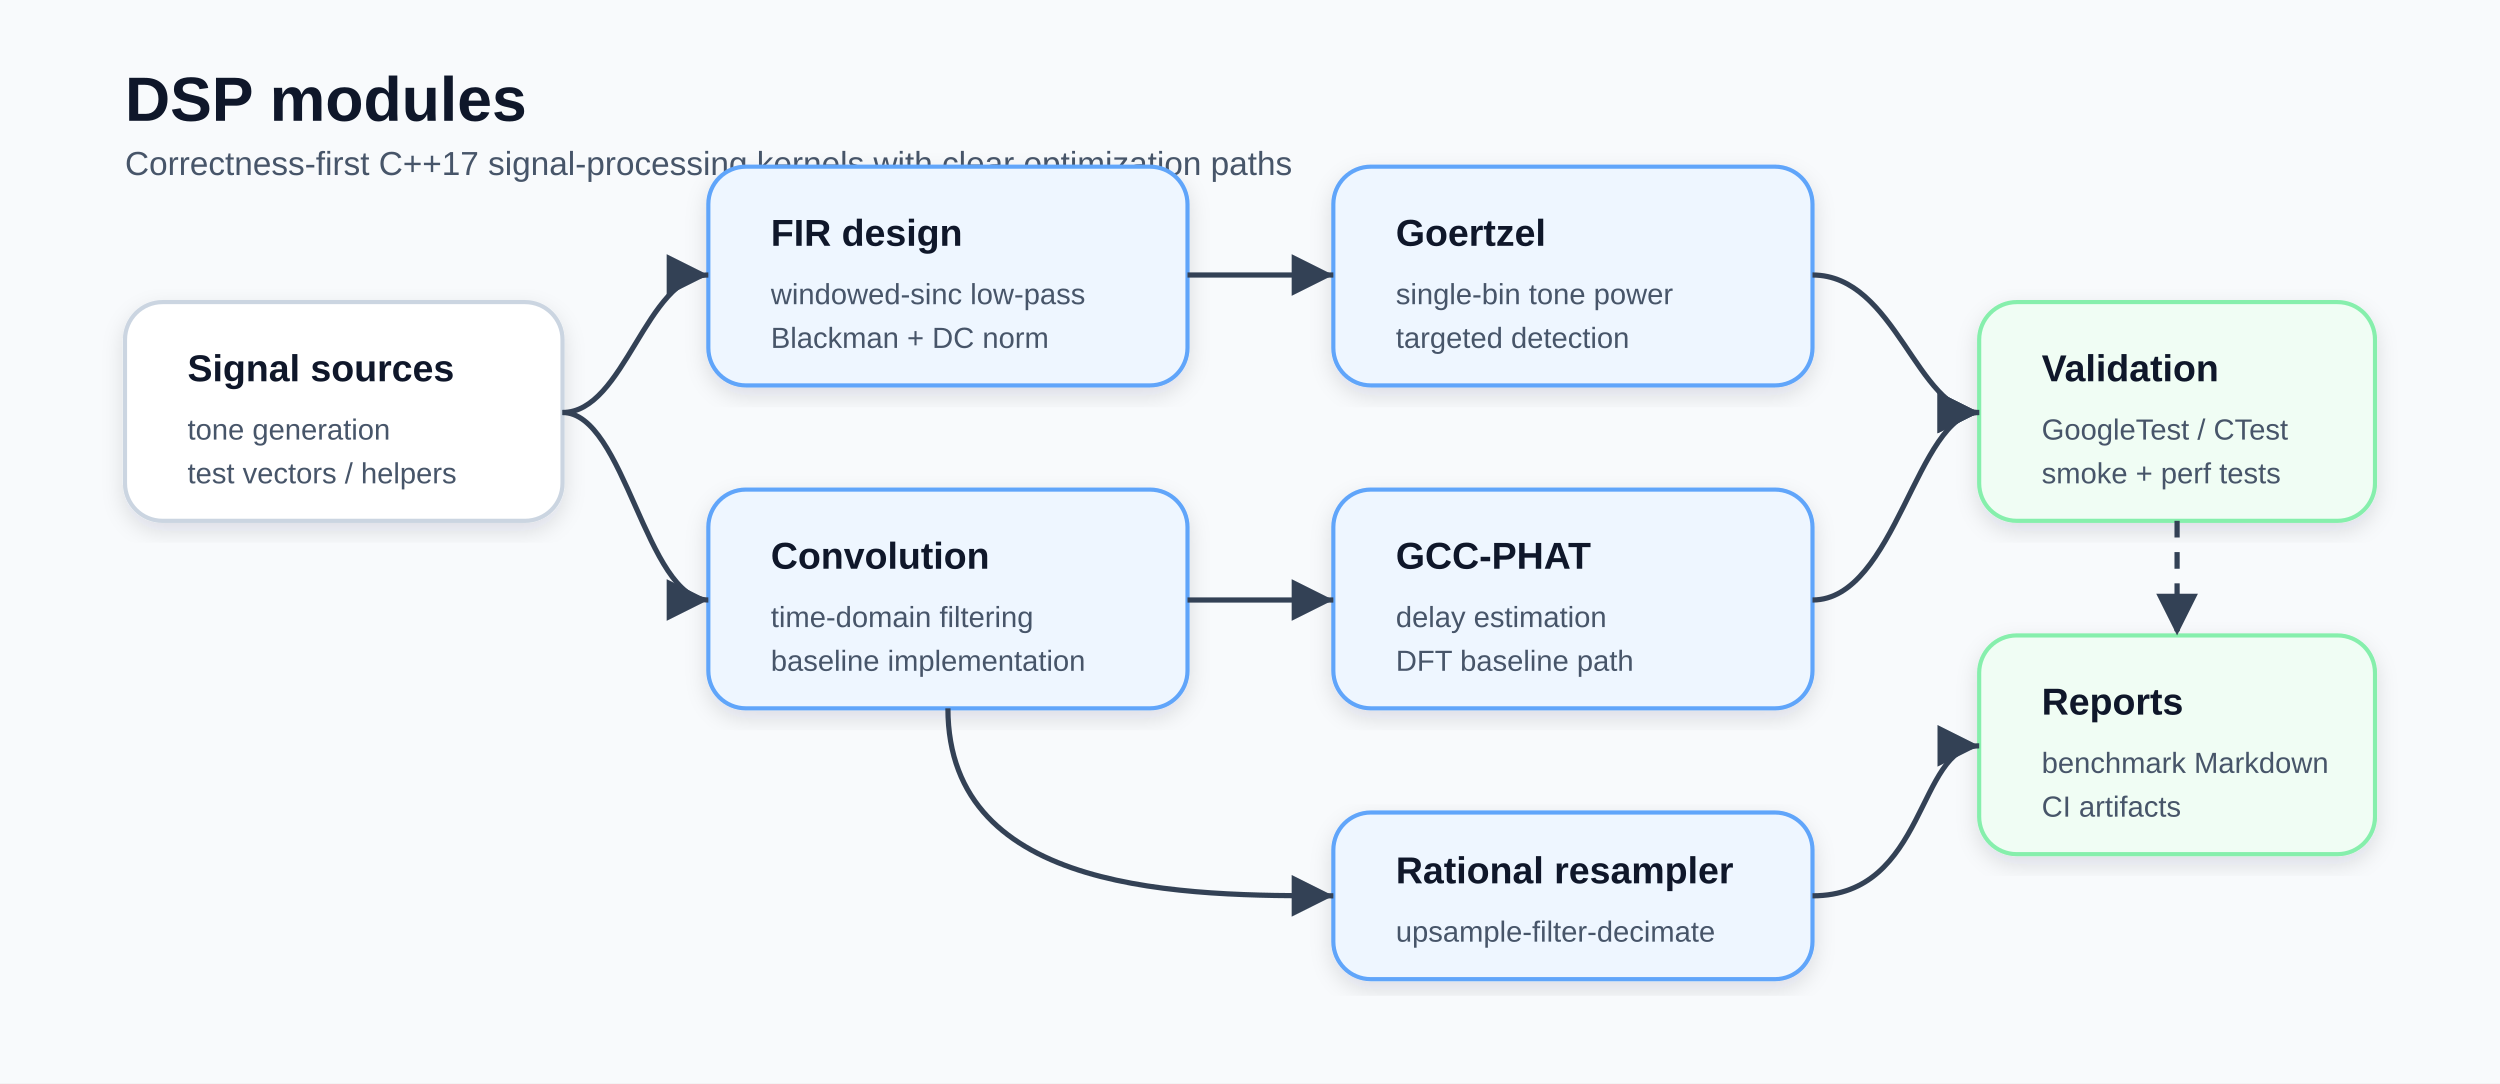
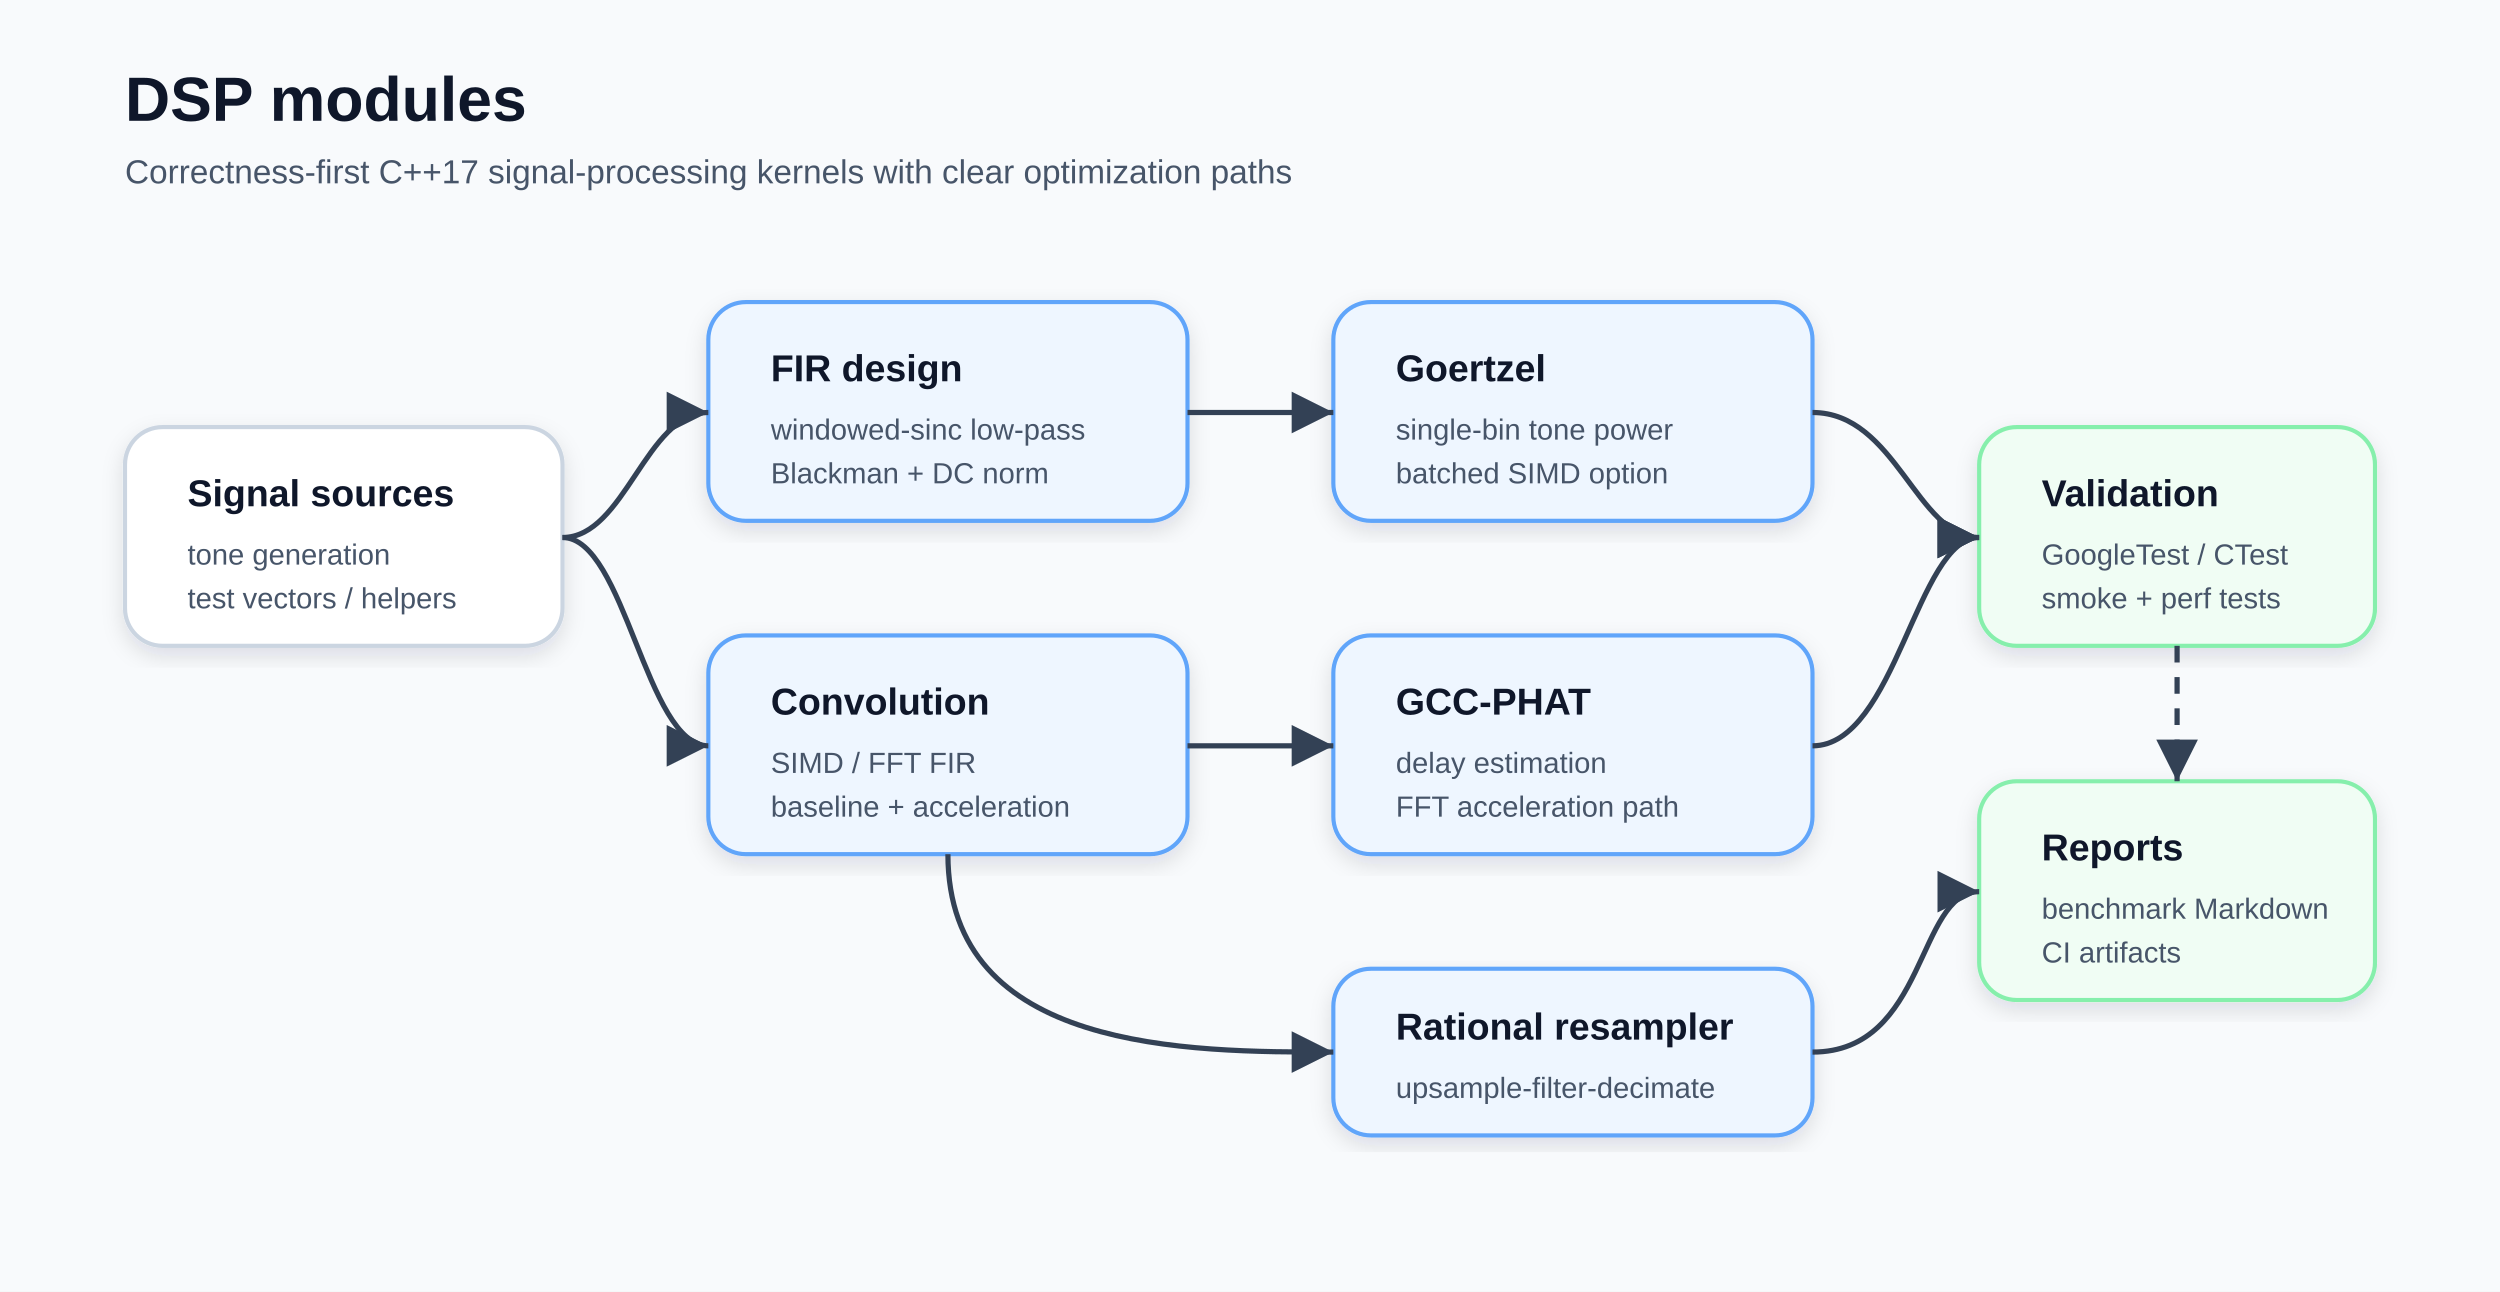
- <svg xmlns="http://www.w3.org/2000/svg" width="1200" height="520" viewBox="0 0 1200 520" role="img" aria-labelledby="title desc">
+ <svg xmlns="http://www.w3.org/2000/svg" width="1200" height="620" viewBox="0 0 1200 620" role="img" aria-labelledby="title desc">
  <defs>
-     <marker id="arrow" markerWidth="12" markerHeight="12" refX="10" refY="6" orient="auto" markerUnits="strokeWidth">
+     <marker id="arrow" markerWidth="12" markerHeight="12" refX="10" refY="6" orient="auto">
      <path d="M2,2 L10,6 L2,10 Z" fill="#334155" />
    </marker>
    <filter id="shadow" x="-10%" y="-10%" width="120%" height="120%">
      <feDropShadow dx="0" dy="4" stdDeviation="5" flood-color="#0f172a" flood-opacity="0.12" />
    </filter>
-     <style>
-       .bg { fill: #f8fafc; }
-       .title { font: 700 30px Arial, sans-serif; fill: #0f172a; }
-       .subtitle { font: 400 16px Arial, sans-serif; fill: #475569; }
-       .box { fill: #ffffff; stroke: #cbd5e1; stroke-width: 2; rx: 18; filter: url(#shadow); }
-       .boxCore { fill: #eef6ff; stroke: #60a5fa; stroke-width: 2; rx: 18; filter: url(#shadow); }
-       .boxVal { fill: #f0fdf4; stroke: #86efac; stroke-width: 2; rx: 18; filter: url(#shadow); }
-       .h { font: 700 18px Arial, sans-serif; fill: #0f172a; }
-       .p { font: 400 14px Arial, sans-serif; fill: #475569; }
-       .arrow { stroke: #334155; stroke-width: 2.5; fill: none; marker-end: url(#arrow); }
-       .dash { stroke-dasharray: 8 7; }
-     </style>
+     <style>.bg{fill:#f8fafc}.title{font:700 30px Arial;fill:#0f172a}.subtitle{font:400 16px Arial;fill:#475569}.box{fill:#fff;stroke:#cbd5e1;stroke-width:2;rx:18;filter:url(#shadow)}.boxCore{fill:#eef6ff;stroke:#60a5fa;stroke-width:2;rx:18;filter:url(#shadow)}.boxVal{fill:#f0fdf4;stroke:#86efac;stroke-width:2;rx:18;filter:url(#shadow)}.h{font:700 18px Arial;fill:#0f172a}.p{font:400 14px Arial;fill:#475569}.arrow{stroke:#334155;stroke-width:2.5;fill:none;marker-end:url(#arrow)}.dash{stroke-dasharray:8 7}</style>
  </defs>
-   <rect class="bg" width="1200" height="520" />
+   <rect class="bg" width="1200" height="620" />
  <text x="60" y="58" class="title">DSP modules</text>
-   <text x="60" y="84" class="subtitle">Correctness-first C++17 signal-processing kernels with clear optimization paths</text>
-   <rect x="60" y="145" width="210" height="105" class="box" />
-   <text x="90" y="183" class="h">Signal sources</text>
-   <text x="90" y="211" class="p">tone generation</text>
-   <text x="90" y="232" class="p">test vectors / helpers</text>
-   <rect x="340" y="80" width="230" height="105" class="boxCore" />
-   <text x="370" y="118" class="h">FIR design</text>
-   <text x="370" y="146" class="p">windowed-sinc low-pass</text>
-   <text x="370" y="167" class="p">Blackman + DC norm</text>
-   <rect x="340" y="235" width="230" height="105" class="boxCore" />
-   <text x="370" y="273" class="h">Convolution</text>
-   <text x="370" y="301" class="p">time-domain filtering</text>
-   <text x="370" y="322" class="p">baseline implementation</text>
-   <rect x="640" y="80" width="230" height="105" class="boxCore" />
-   <text x="670" y="118" class="h">Goertzel</text>
-   <text x="670" y="146" class="p">single-bin tone power</text>
-   <text x="670" y="167" class="p">targeted detection</text>
-   <rect x="640" y="235" width="230" height="105" class="boxCore" />
-   <text x="670" y="273" class="h">GCC-PHAT</text>
-   <text x="670" y="301" class="p">delay estimation</text>
-   <text x="670" y="322" class="p">DFT baseline path</text>
-   <rect x="640" y="390" width="230" height="80" class="boxCore" />
-   <text x="670" y="424" class="h">Rational resampler</text>
-   <text x="670" y="452" class="p">upsample-filter-decimate</text>
-   <rect x="950" y="145" width="190" height="105" class="boxVal" />
-   <text x="980" y="183" class="h">Validation</text>
-   <text x="980" y="211" class="p">GoogleTest / CTest</text>
-   <text x="980" y="232" class="p">smoke + perf tests</text>
-   <rect x="950" y="305" width="190" height="105" class="boxVal" />
-   <text x="980" y="343" class="h">Reports</text>
-   <text x="980" y="371" class="p">benchmark Markdown</text>
-   <text x="980" y="392" class="p">CI artifacts</text>
-   <path class="arrow" d="M270 198 C300 198, 310 132, 340 132" />
-   <path class="arrow" d="M270 198 C300 198, 310 288, 340 288" />
-   <path class="arrow" d="M570 132 L640 132" />
-   <path class="arrow" d="M570 288 L640 288" />
-   <path class="arrow" d="M455 340 C455 430, 570 430, 640 430" />
-   <path class="arrow" d="M870 132 C910 132, 920 198, 950 198" />
-   <path class="arrow" d="M870 288 C910 288, 920 198, 950 198" />
-   <path class="arrow" d="M870 430 C925 430, 920 358, 950 358" />
-   <path class="arrow dash" d="M1045 250 L1045 305" />
+   <text x="60" y="88" class="subtitle">Correctness-first C++17 signal-processing kernels with clear optimization paths</text>
+   <rect x="60" y="205" width="210" height="105" class="box" />
+   <text x="90" y="243" class="h">Signal sources</text>
+   <text x="90" y="271" class="p">tone generation</text>
+   <text x="90" y="292" class="p">test vectors / helpers</text>
+   <rect x="340" y="145" width="230" height="105" class="boxCore" />
+   <text x="370" y="183" class="h">FIR design</text>
+   <text x="370" y="211" class="p">windowed-sinc low-pass</text>
+   <text x="370" y="232" class="p">Blackman + DC norm</text>
+   <rect x="340" y="305" width="230" height="105" class="boxCore" />
+   <text x="370" y="343" class="h">Convolution</text>
+   <text x="370" y="371" class="p">SIMD / FFT FIR</text>
+   <text x="370" y="392" class="p">baseline + acceleration</text>
+   <rect x="640" y="145" width="230" height="105" class="boxCore" />
+   <text x="670" y="183" class="h">Goertzel</text>
+   <text x="670" y="211" class="p">single-bin tone power</text>
+   <text x="670" y="232" class="p">batched SIMD option</text>
+   <rect x="640" y="305" width="230" height="105" class="boxCore" />
+   <text x="670" y="343" class="h">GCC-PHAT</text>
+   <text x="670" y="371" class="p">delay estimation</text>
+   <text x="670" y="392" class="p">FFT acceleration path</text>
+   <rect x="640" y="465" width="230" height="80" class="boxCore" />
+   <text x="670" y="499" class="h">Rational resampler</text>
+   <text x="670" y="527" class="p">upsample-filter-decimate</text>
+   <rect x="950" y="205" width="190" height="105" class="boxVal" />
+   <text x="980" y="243" class="h">Validation</text>
+   <text x="980" y="271" class="p">GoogleTest / CTest</text>
+   <text x="980" y="292" class="p">smoke + perf tests</text>
+   <rect x="950" y="375" width="190" height="105" class="boxVal" />
+   <text x="980" y="413" class="h">Reports</text>
+   <text x="980" y="441" class="p">benchmark Markdown</text>
+   <text x="980" y="462" class="p">CI artifacts</text>
+   <path class="arrow" d="M270 258 C300 258, 310 198, 340 198" />
+   <path class="arrow" d="M270 258 C300 258, 310 358, 340 358" />
+   <path class="arrow" d="M570 198 L640 198" />
+   <path class="arrow" d="M570 358 L640 358" />
+   <path class="arrow" d="M455 410 C455 505, 570 505, 640 505" />
+   <path class="arrow" d="M870 198 C910 198, 920 258, 950 258" />
+   <path class="arrow" d="M870 358 C910 358, 920 258, 950 258" />
+   <path class="arrow" d="M870 505 C925 505, 920 428, 950 428" />
+   <path class="arrow dash" d="M1045 310 L1045 375" />
</svg>
